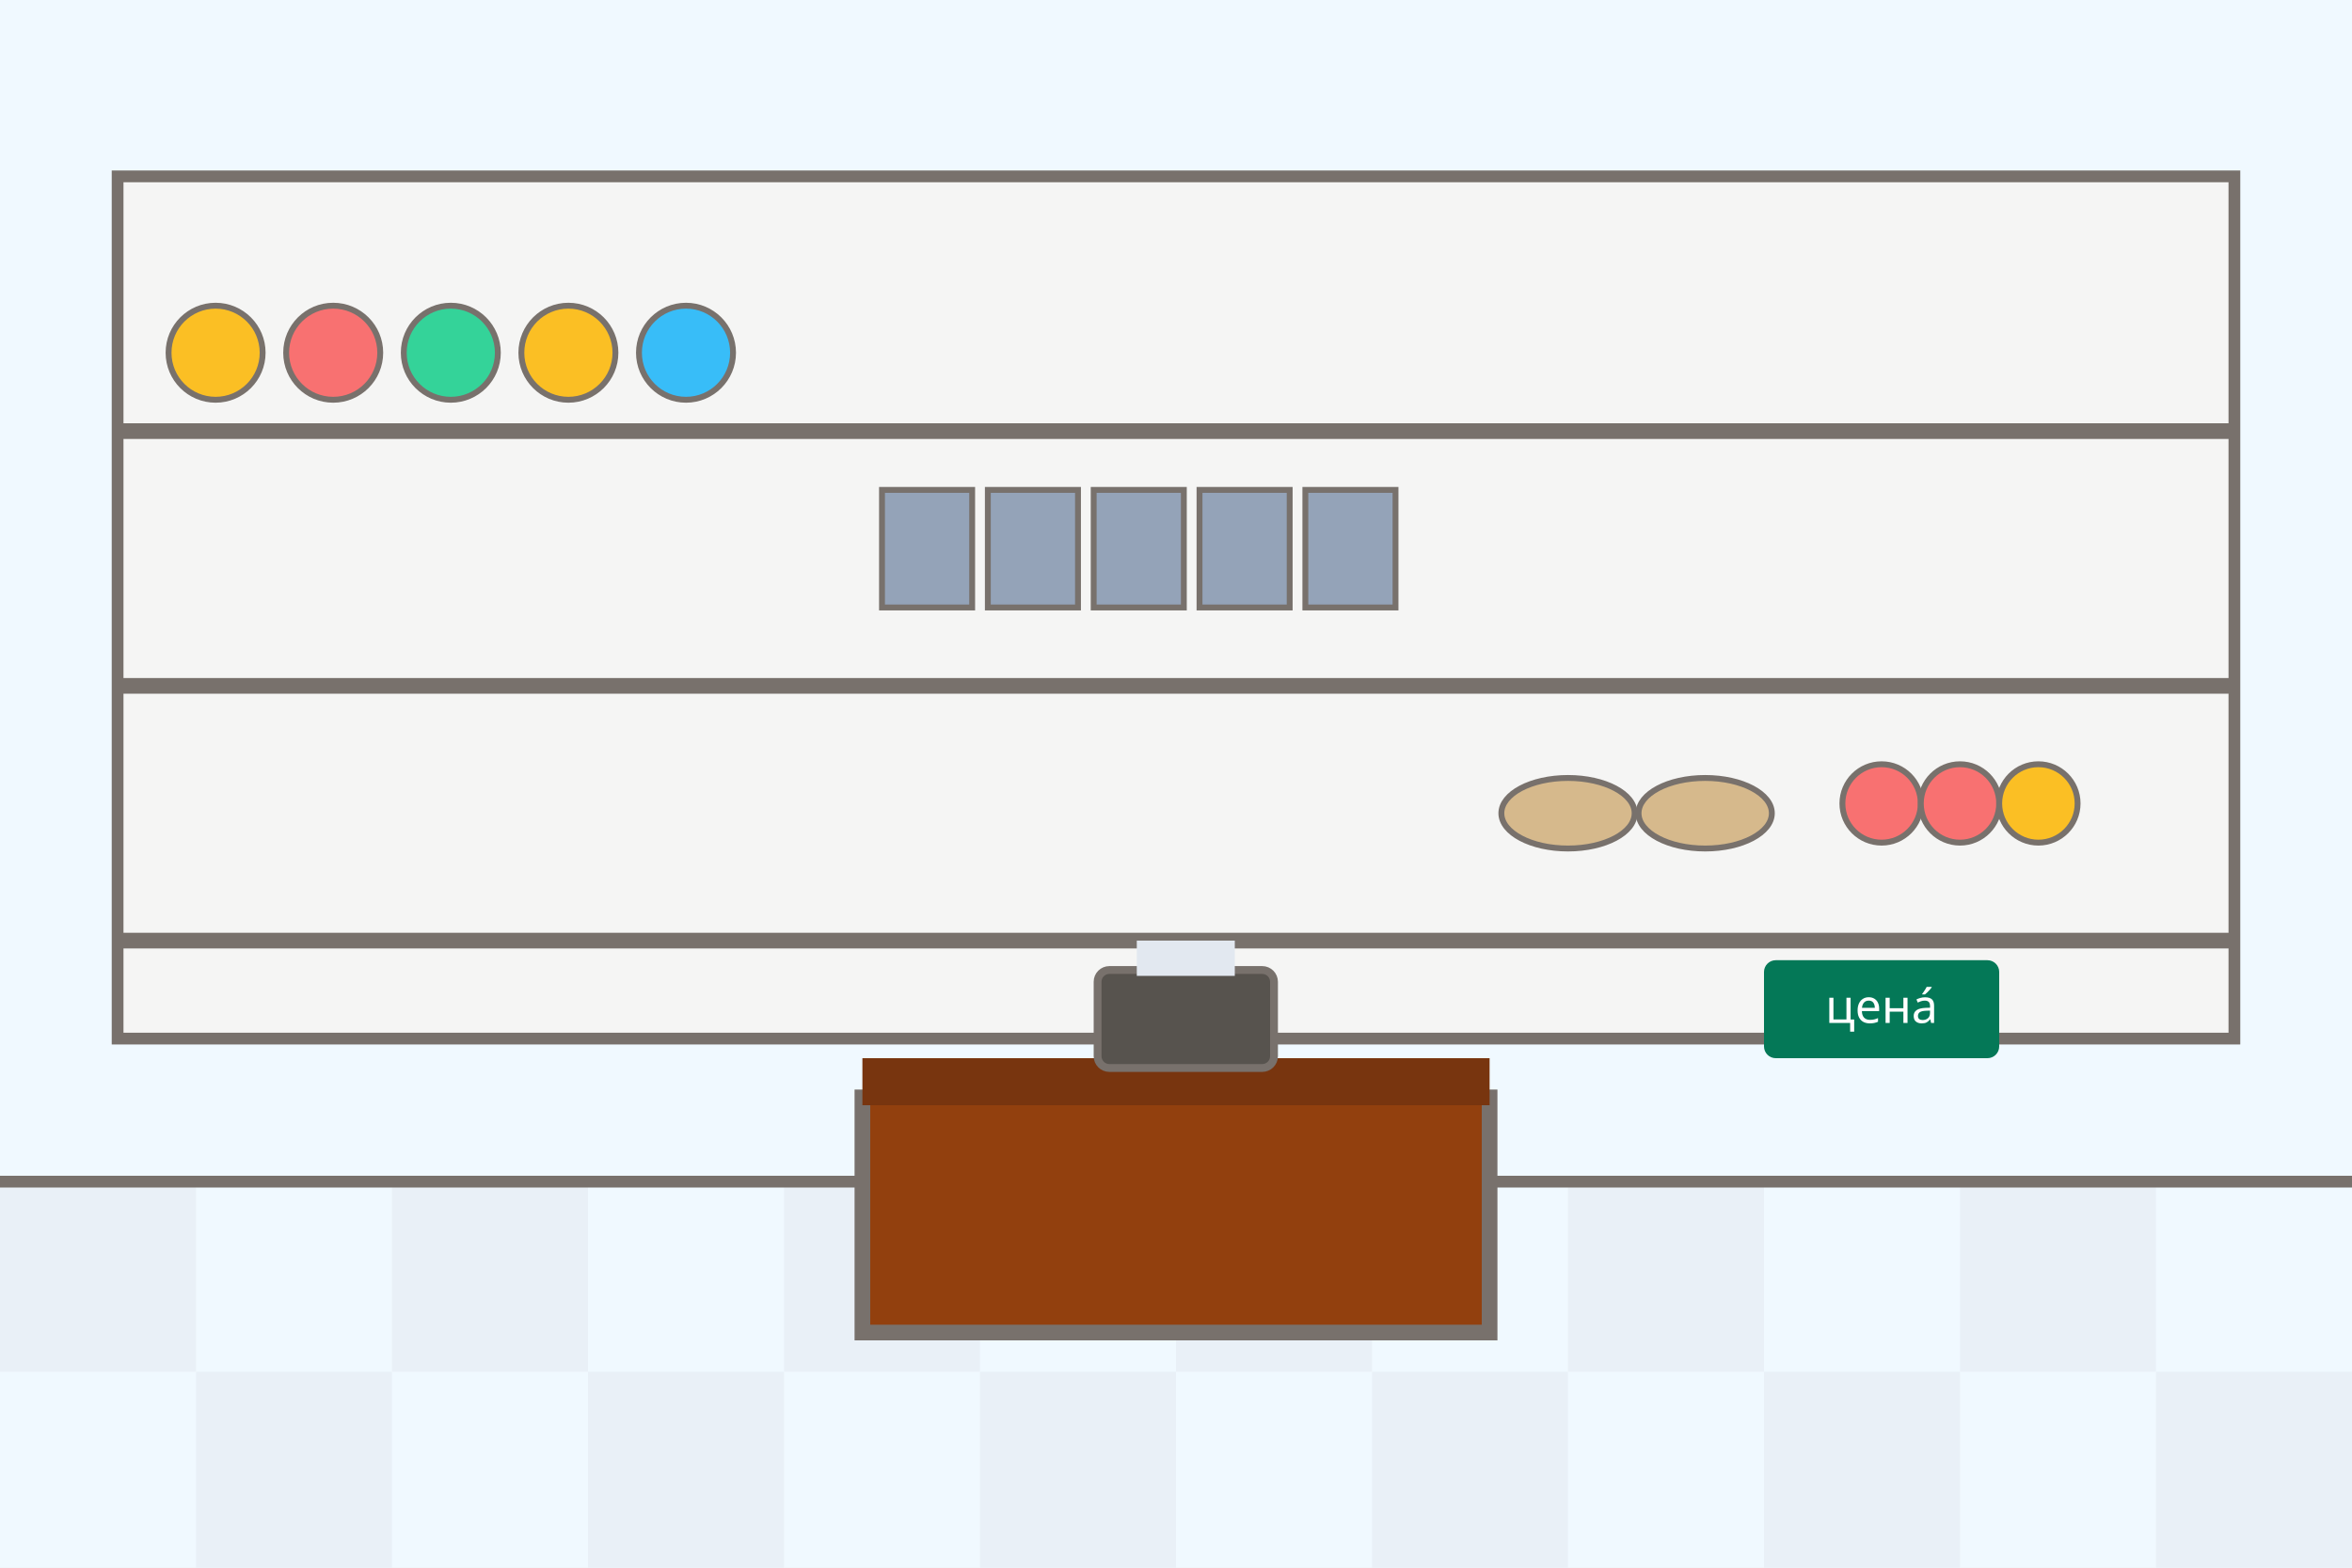
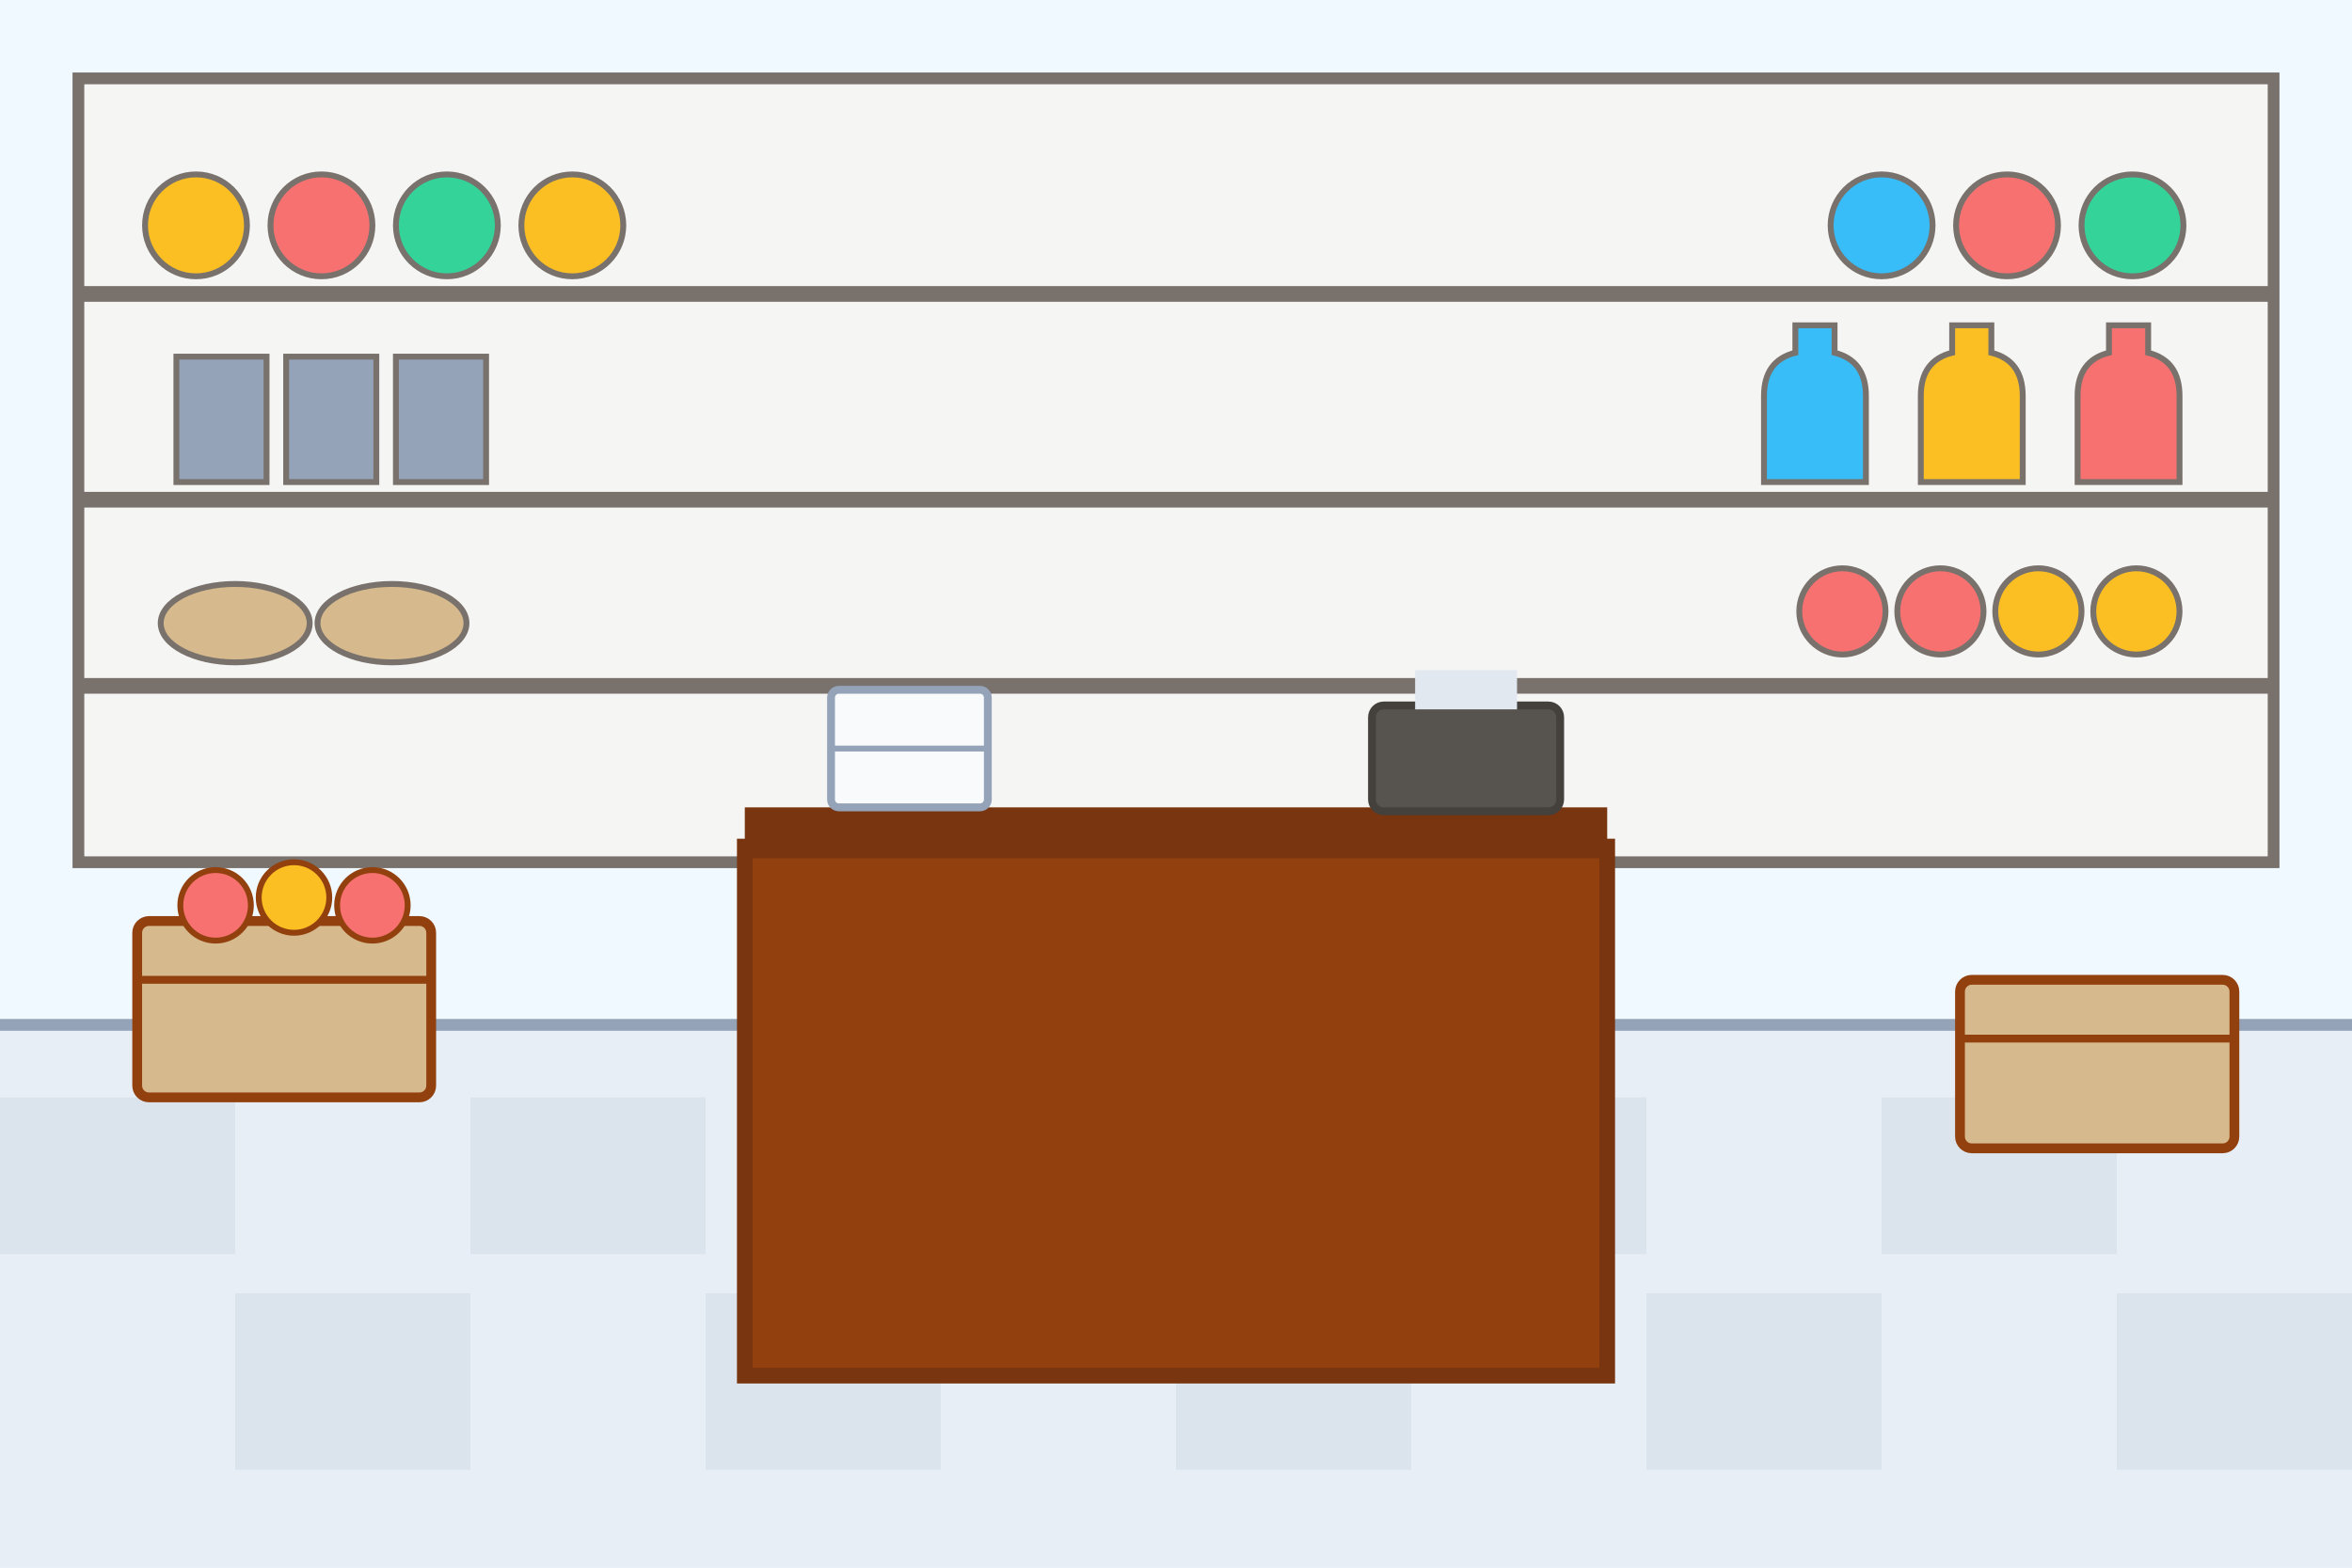
<svg xmlns="http://www.w3.org/2000/svg" viewBox="0 0 1200 800" role="img">
  <rect width="1200" height="800" fill="#f0f9ff" />
-   <g opacity="0.5">
-     <rect x="0" y="600" width="100" height="100" fill="#e2e8f0" />
-     <rect x="200" y="600" width="100" height="100" fill="#e2e8f0" />
-     <rect x="400" y="600" width="100" height="100" fill="#e2e8f0" />
-     <rect x="600" y="600" width="100" height="100" fill="#e2e8f0" />
-     <rect x="800" y="600" width="100" height="100" fill="#e2e8f0" />
-     <rect x="1000" y="600" width="100" height="100" fill="#e2e8f0" />
-     <rect x="100" y="700" width="100" height="100" fill="#e2e8f0" />
-     <rect x="300" y="700" width="100" height="100" fill="#e2e8f0" />
-     <rect x="500" y="700" width="100" height="100" fill="#e2e8f0" />
-     <rect x="700" y="700" width="100" height="100" fill="#e2e8f0" />
-     <rect x="900" y="700" width="100" height="100" fill="#e2e8f0" />
-     <rect x="1100" y="700" width="100" height="100" fill="#e2e8f0" />
+   <rect x="0" y="520" width="1200" height="280" fill="#e7eef6" />
+   <rect x="0" y="520" width="1200" height="6" fill="#94a3b8" />
+   <g opacity="0.45">
+     <rect x="0" y="560" width="120" height="80" fill="#cbd5e1" />
+     <rect x="240" y="560" width="120" height="80" fill="#cbd5e1" />
+     <rect x="480" y="560" width="120" height="80" fill="#cbd5e1" />
+     <rect x="720" y="560" width="120" height="80" fill="#cbd5e1" />
+     <rect x="960" y="560" width="120" height="80" fill="#cbd5e1" />
+     <rect x="120" y="660" width="120" height="90" fill="#cbd5e1" />
+     <rect x="360" y="660" width="120" height="90" fill="#cbd5e1" />
+     <rect x="600" y="660" width="120" height="90" fill="#cbd5e1" />
+     <rect x="840" y="660" width="120" height="90" fill="#cbd5e1" />
+     <rect x="1080" y="660" width="120" height="90" fill="#cbd5e1" />
  </g>
-   <rect x="0" y="600" width="1200" height="6" fill="#78716c" />
+   <rect x="40" y="40" width="1120" height="400" fill="#f5f5f4" stroke="#78716c" stroke-width="6" />
+   <line x1="40" y1="150" x2="1160" y2="150" stroke="#78716c" stroke-width="8" />
+   <line x1="40" y1="255" x2="1160" y2="255" stroke="#78716c" stroke-width="8" />
+   <line x1="40" y1="350" x2="1160" y2="350" stroke="#78716c" stroke-width="8" />
  <g>
-     <rect x="60" y="90" width="1080" height="440" fill="#f5f5f4" stroke="#78716c" stroke-width="6" />
-     <line x1="60" y1="220" x2="1140" y2="220" stroke="#78716c" stroke-width="8" />
-     <line x1="60" y1="350" x2="1140" y2="350" stroke="#78716c" stroke-width="8" />
-     <line x1="60" y1="480" x2="1140" y2="480" stroke="#78716c" stroke-width="8" />
-     <g>
-       <circle cx="110" cy="180" r="24" fill="#fbbf24" stroke="#78716c" stroke-width="3" />
-       <circle cx="170" cy="180" r="24" fill="#f87171" stroke="#78716c" stroke-width="3" />
-       <circle cx="230" cy="180" r="24" fill="#34d399" stroke="#78716c" stroke-width="3" />
-       <circle cx="290" cy="180" r="24" fill="#fbbf24" stroke="#78716c" stroke-width="3" />
-       <circle cx="350" cy="180" r="24" fill="#38bdf8" stroke="#78716c" stroke-width="3" />
-     </g>
-     <g>
-       <rect x="450" y="250" width="46" height="60" fill="#94a3b8" stroke="#78716c" stroke-width="3" />
-       <rect x="504" y="250" width="46" height="60" fill="#94a3b8" stroke="#78716c" stroke-width="3" />
-       <rect x="558" y="250" width="46" height="60" fill="#94a3b8" stroke="#78716c" stroke-width="3" />
-       <rect x="612" y="250" width="46" height="60" fill="#94a3b8" stroke="#78716c" stroke-width="3" />
-       <rect x="666" y="250" width="46" height="60" fill="#94a3b8" stroke="#78716c" stroke-width="3" />
-     </g>
-     <g>
-       <ellipse cx="800" cy="415" rx="34" ry="18" fill="#d6b98c" stroke="#78716c" stroke-width="3" />
-       <ellipse cx="870" cy="415" rx="34" ry="18" fill="#d6b98c" stroke="#78716c" stroke-width="3" />
-       <circle cx="960" cy="410" r="20" fill="#f87171" stroke="#78716c" stroke-width="3" />
-       <circle cx="1000" cy="410" r="20" fill="#f87171" stroke="#78716c" stroke-width="3" />
-       <circle cx="1040" cy="410" r="20" fill="#fbbf24" stroke="#78716c" stroke-width="3" />
-     </g>
+     <circle cx="100" cy="115" r="26" fill="#fbbf24" stroke="#78716c" stroke-width="3" />
+     <circle cx="164" cy="115" r="26" fill="#f87171" stroke="#78716c" stroke-width="3" />
+     <circle cx="228" cy="115" r="26" fill="#34d399" stroke="#78716c" stroke-width="3" />
+     <circle cx="292" cy="115" r="26" fill="#fbbf24" stroke="#78716c" stroke-width="3" />
+     <circle cx="960" cy="115" r="26" fill="#38bdf8" stroke="#78716c" stroke-width="3" />
+     <circle cx="1024" cy="115" r="26" fill="#f87171" stroke="#78716c" stroke-width="3" />
+     <circle cx="1088" cy="115" r="26" fill="#34d399" stroke="#78716c" stroke-width="3" />
  </g>
-   <rect x="440" y="560" width="320" height="120" fill="#92400e" stroke="#78716c" stroke-width="8" />
-   <rect x="440" y="540" width="320" height="24" fill="#78350f" />
-   <rect x="560" y="495" width="90" height="50" rx="6" fill="#57534e" stroke="#78716c" stroke-width="4" />
-   <rect x="580" y="480" width="50" height="18" fill="#e2e8f0" />
-   <rect x="900" y="490" width="120" height="50" rx="6" fill="#047857" />
-   <text x="960" y="522" text-anchor="middle" font-family="system-ui, sans-serif" font-size="24" fill="#ffffff">цена́</text>
+   <g>
+     <rect x="90" y="182" width="46" height="64" fill="#94a3b8" stroke="#78716c" stroke-width="3" />
+     <rect x="146" y="182" width="46" height="64" fill="#94a3b8" stroke="#78716c" stroke-width="3" />
+     <rect x="202" y="182" width="46" height="64" fill="#94a3b8" stroke="#78716c" stroke-width="3" />
+     <path d="M900 246 l0 -44 q0 -18 16 -22 l0 -14 l20 0 l0 14 q16 4 16 22 l0 44 Z" fill="#38bdf8" stroke="#78716c" stroke-width="3" />
+     <path d="M980 246 l0 -44 q0 -18 16 -22 l0 -14 l20 0 l0 14 q16 4 16 22 l0 44 Z" fill="#fbbf24" stroke="#78716c" stroke-width="3" />
+     <path d="M1060 246 l0 -44 q0 -18 16 -22 l0 -14 l20 0 l0 14 q16 4 16 22 l0 44 Z" fill="#f87171" stroke="#78716c" stroke-width="3" />
+   </g>
+   <g>
+     <ellipse cx="120" cy="318" rx="38" ry="20" fill="#d6b98c" stroke="#78716c" stroke-width="3" />
+     <ellipse cx="200" cy="318" rx="38" ry="20" fill="#d6b98c" stroke="#78716c" stroke-width="3" />
+     <circle cx="940" cy="312" r="22" fill="#f87171" stroke="#78716c" stroke-width="3" />
+     <circle cx="990" cy="312" r="22" fill="#f87171" stroke="#78716c" stroke-width="3" />
+     <circle cx="1040" cy="312" r="22" fill="#fbbf24" stroke="#78716c" stroke-width="3" />
+     <circle cx="1090" cy="312" r="22" fill="#fbbf24" stroke="#78716c" stroke-width="3" />
+   </g>
+   <g>
+     <rect x="70" y="470" width="150" height="90" rx="6" fill="#d6b98c" stroke="#92400e" stroke-width="5" />
+     <line x1="70" y1="500" x2="220" y2="500" stroke="#92400e" stroke-width="4" />
+     <circle cx="110" cy="462" r="18" fill="#f87171" stroke="#92400e" stroke-width="3" />
+     <circle cx="150" cy="458" r="18" fill="#fbbf24" stroke="#92400e" stroke-width="3" />
+     <circle cx="190" cy="462" r="18" fill="#f87171" stroke="#92400e" stroke-width="3" />
+     <rect x="1000" y="500" width="140" height="86" rx="6" fill="#d6b98c" stroke="#92400e" stroke-width="5" />
+     <line x1="1000" y1="530" x2="1140" y2="530" stroke="#92400e" stroke-width="4" />
+   </g>
+   <rect x="380" y="432" width="440" height="270" fill="#92400e" stroke="#78350f" stroke-width="8" />
+   <rect x="380" y="412" width="440" height="26" fill="#78350f" />
+   <rect x="700" y="360" width="96" height="54" rx="6" fill="#57534e" stroke="#44403c" stroke-width="4" />
+   <rect x="722" y="342" width="52" height="20" fill="#e2e8f0" />
+   <g>
+     <rect x="424" y="352" width="80" height="60" rx="4" fill="#f8fafc" stroke="#94a3b8" stroke-width="4" />
+     <line x1="424" y1="382" x2="504" y2="382" stroke="#94a3b8" stroke-width="3" />
+   </g>
</svg>
